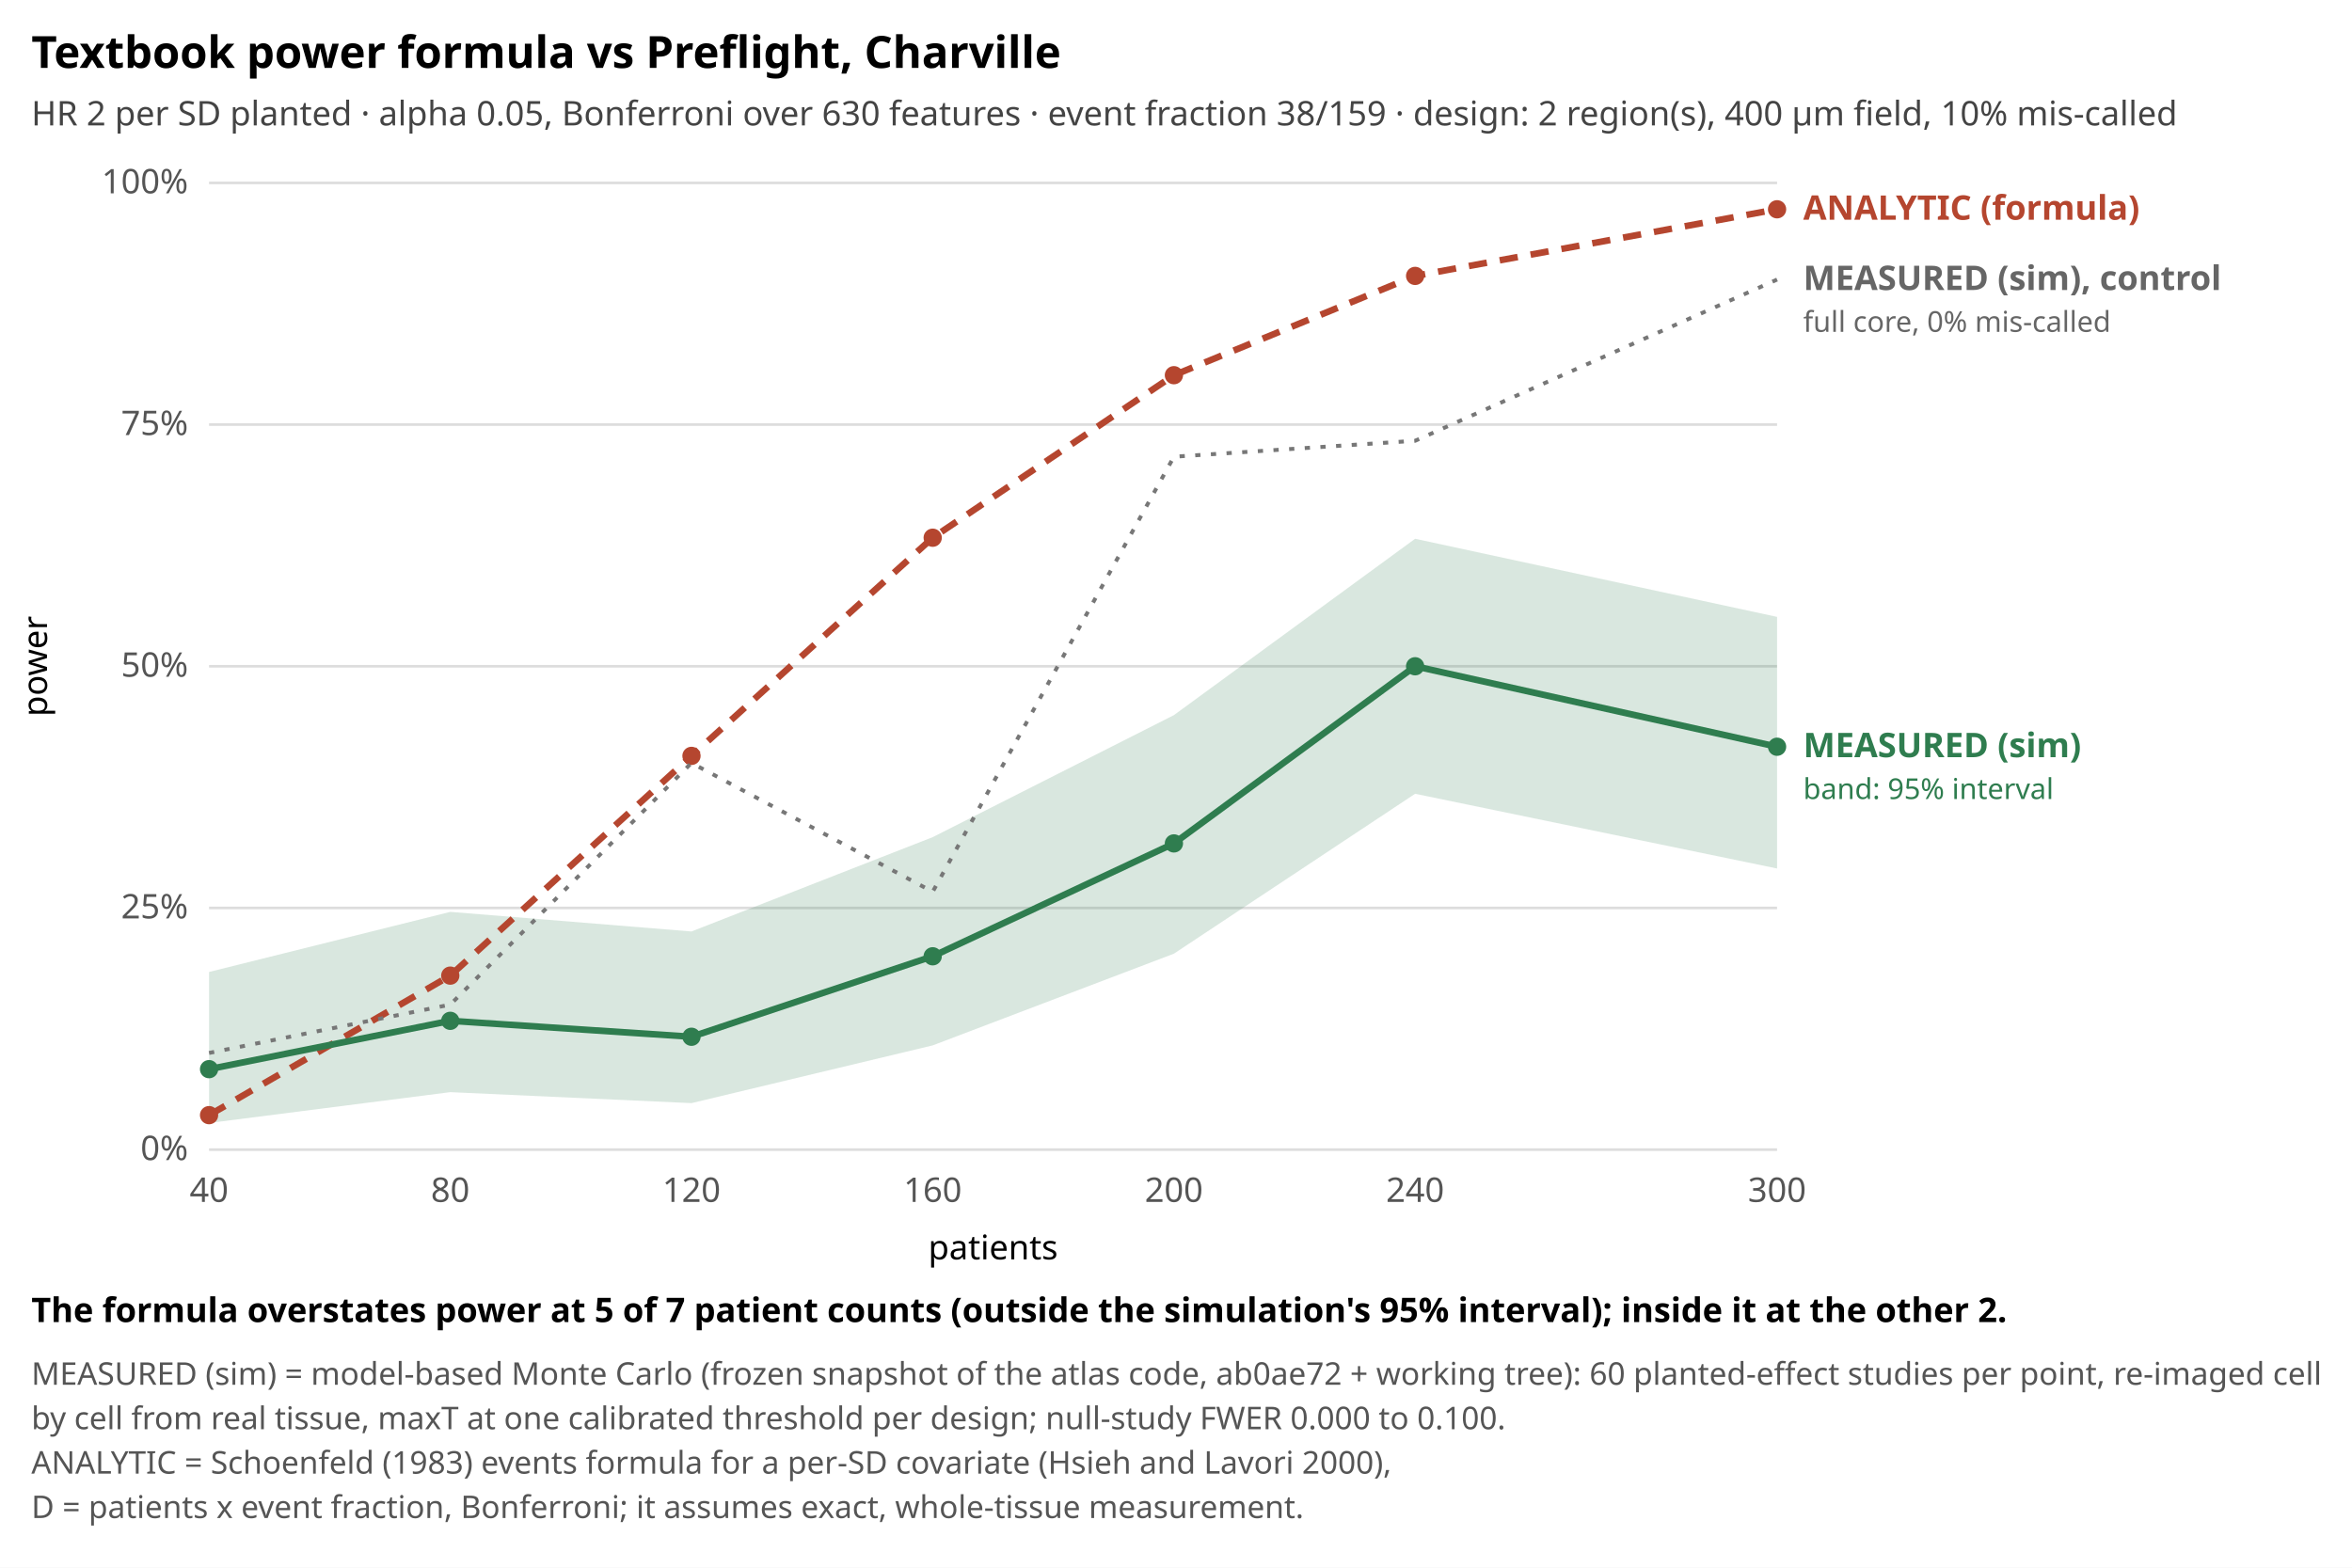
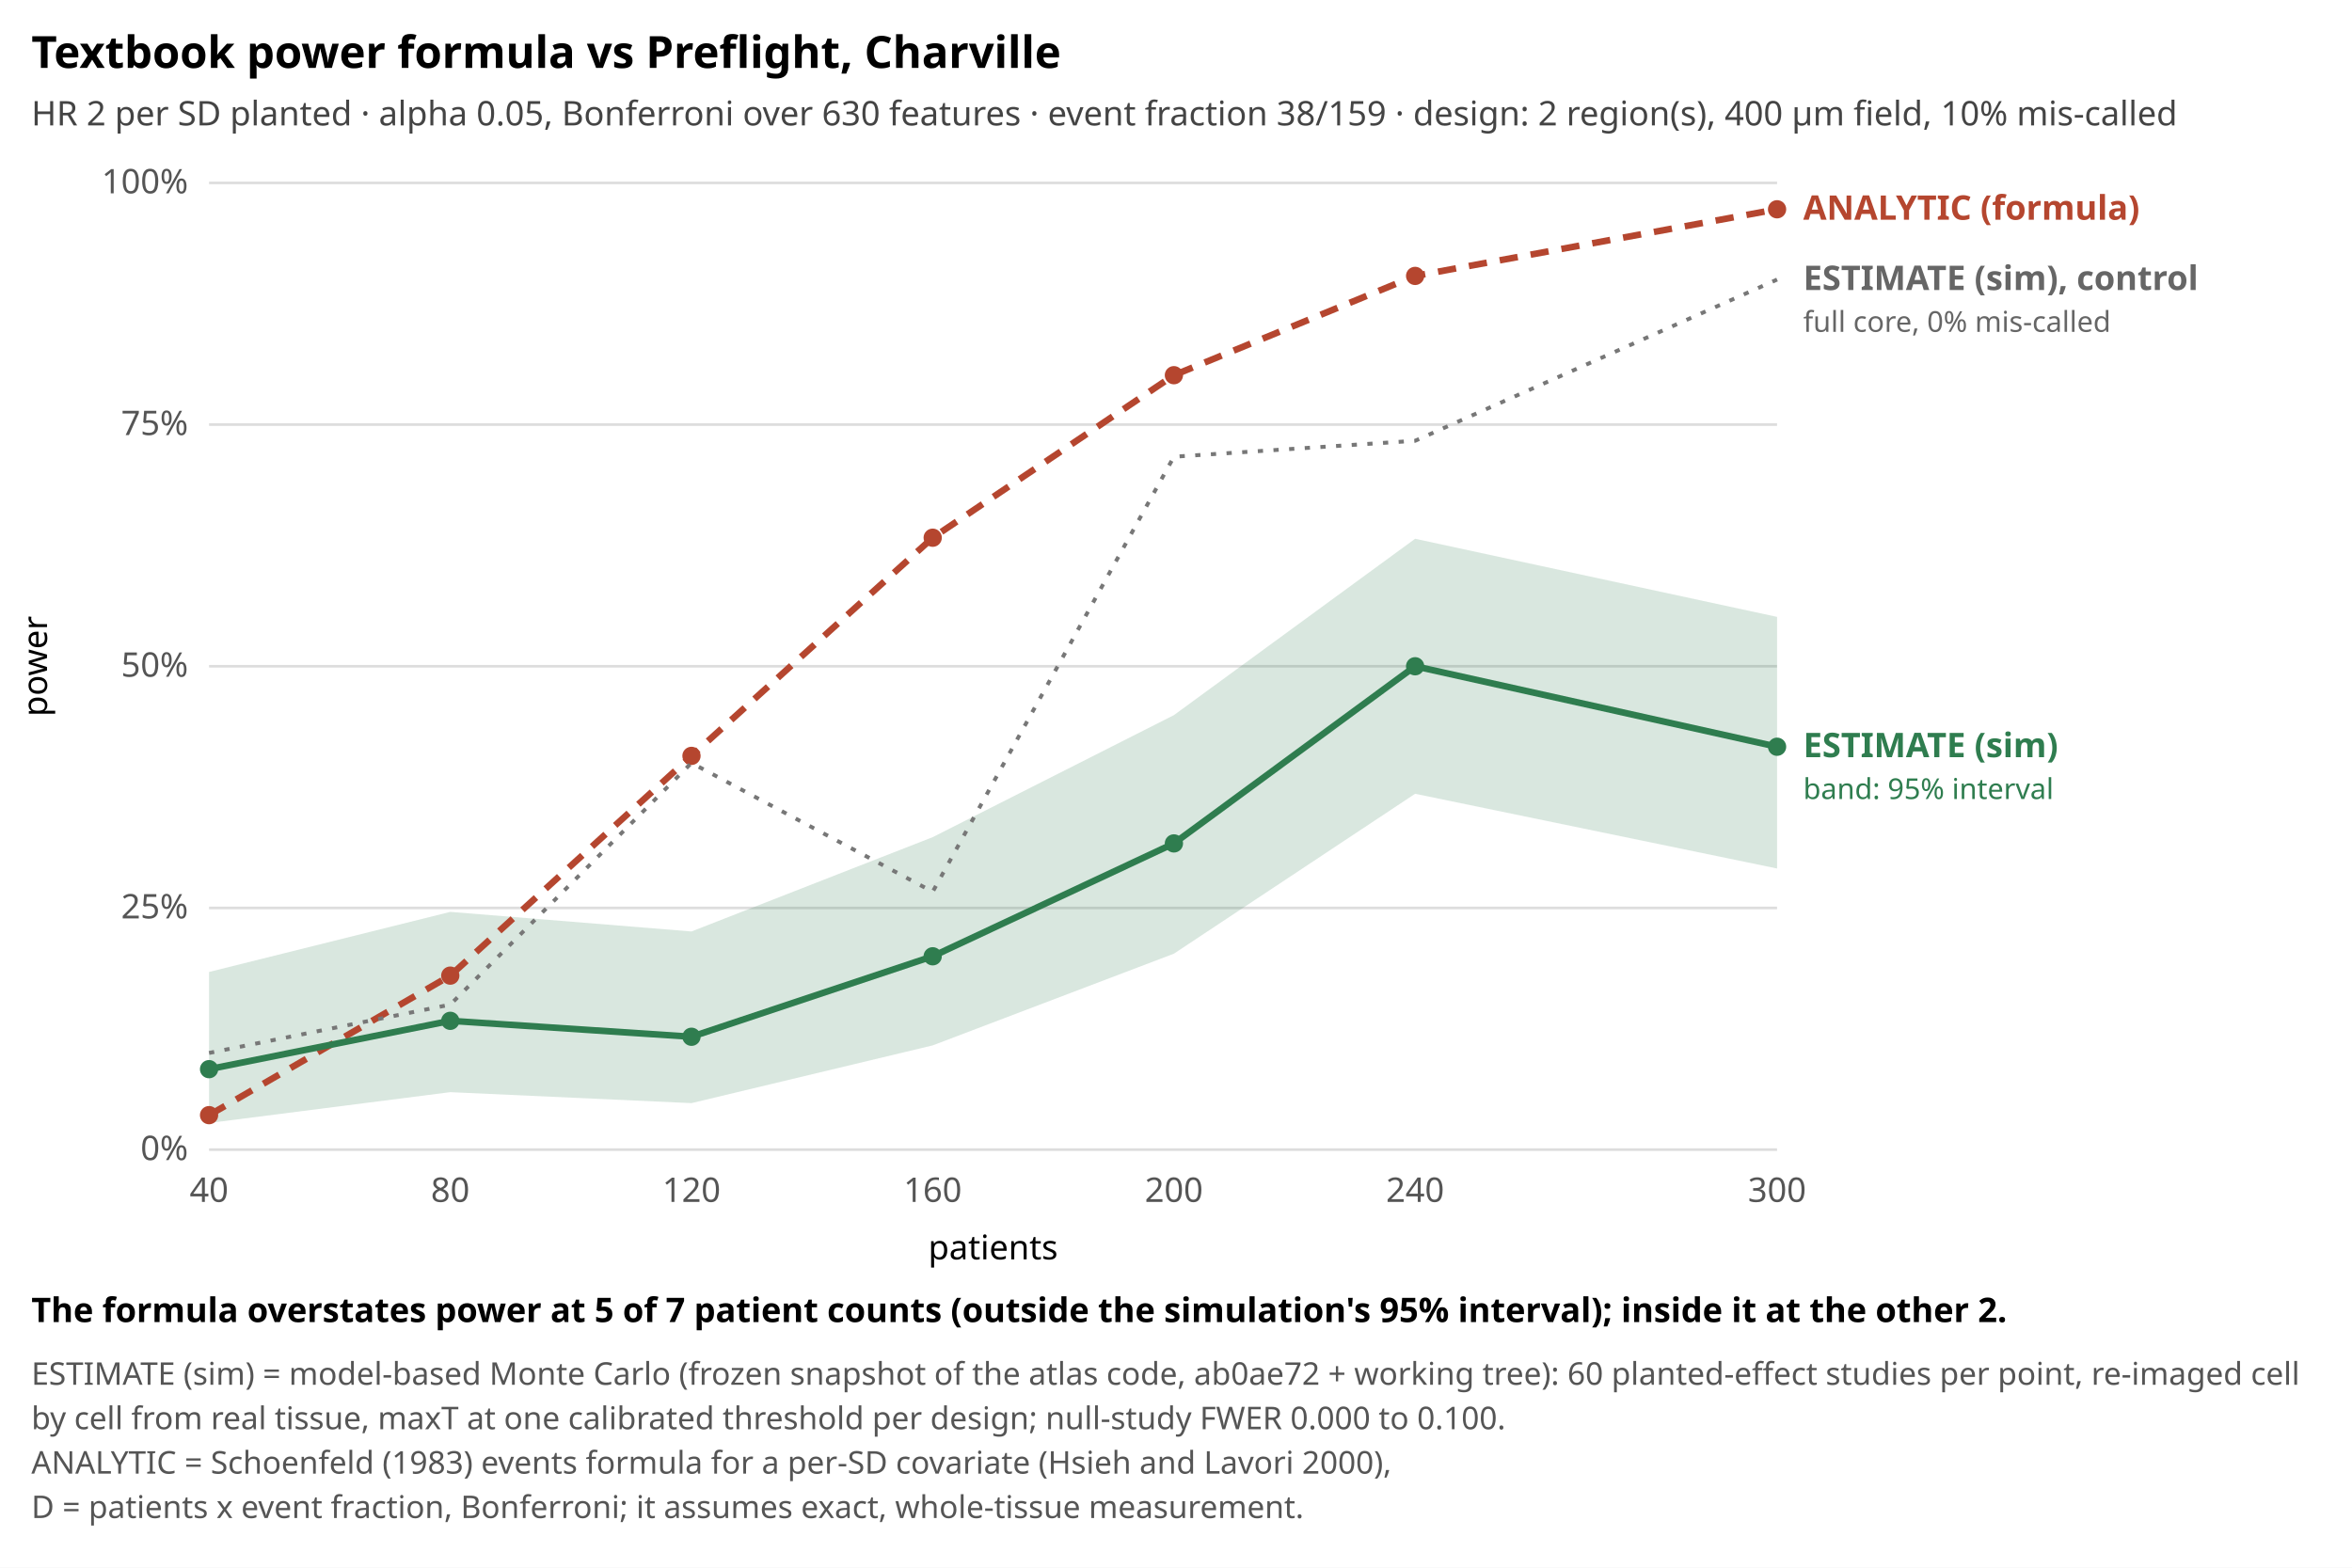
<svg xmlns="http://www.w3.org/2000/svg" width="900" height="600" font-family="sans-serif" font-size="13">
  <rect width="900" height="600" fill="#fff" />
  <text x="12" y="26" font-size="17" font-weight="bold">Textbook power formula vs Preflight, Charville</text>
  <text x="12" y="48" fill="#444">HR 2 per SD planted · alpha 0.05, Bonferroni over 630 features · event fraction 38/159 · design: 2 region(s), 400 µm field, 10% mis-called</text>
  <line x1="80" x2="680" y1="440.0" y2="440.0" stroke="#ddd" />
  <text x="72" y="444.0" text-anchor="end" fill="#555">0%</text>
  <line x1="80" x2="680" y1="347.5" y2="347.5" stroke="#ddd" />
  <text x="72" y="351.5" text-anchor="end" fill="#555">25%</text>
  <line x1="80" x2="680" y1="255.0" y2="255.0" stroke="#ddd" />
  <text x="72" y="259.0" text-anchor="end" fill="#555">50%</text>
  <line x1="80" x2="680" y1="162.5" y2="162.5" stroke="#ddd" />
  <text x="72" y="166.5" text-anchor="end" fill="#555">75%</text>
  <line x1="80" x2="680" y1="70.0" y2="70.0" stroke="#ddd" />
  <text x="72" y="74.0" text-anchor="end" fill="#555">100%</text>
  <text x="80.0" y="460" text-anchor="middle" fill="#555">40</text>
  <text x="172.3" y="460" text-anchor="middle" fill="#555">80</text>
  <text x="264.6" y="460" text-anchor="middle" fill="#555">120</text>
  <text x="356.9" y="460" text-anchor="middle" fill="#555">160</text>
  <text x="449.2" y="460" text-anchor="middle" fill="#555">200</text>
  <text x="541.5" y="460" text-anchor="middle" fill="#555">240</text>
  <text x="680.0" y="460" text-anchor="middle" fill="#555">300</text>
  <text x="380" y="482" text-anchor="middle">patients</text>
  <text x="18" y="255" transform="rotate(-90 18 255)" text-anchor="middle">power</text>
  <polygon points="80.0,372.0 172.3,349.0 264.6,356.5 356.9,320.4 449.2,273.7 541.5,206.2 680.0,236.1 680.0,332.4 541.5,303.8 449.2,365.0 356.9,400.1 264.6,422.2 172.3,418.0 80.0,429.8" fill="#2f7d4f" fill-opacity="0.18" />
  <polyline points="80.0,426.8 172.3,373.4 264.6,289.3 356.9,205.8 449.2,143.6 541.5,105.6 680.0,80.1" fill="none" stroke="#b5462f" stroke-width="2.5" stroke-dasharray="7 5" />
  <circle cx="80.0" cy="426.8" r="3.5" fill="#b5462f" />
  <circle cx="172.3" cy="373.4" r="3.5" fill="#b5462f" />
  <circle cx="264.6" cy="289.3" r="3.5" fill="#b5462f" />
  <circle cx="356.9" cy="205.8" r="3.5" fill="#b5462f" />
  <circle cx="449.2" cy="143.6" r="3.5" fill="#b5462f" />
  <circle cx="541.5" cy="105.6" r="3.5" fill="#b5462f" />
  <circle cx="680.0" cy="80.1" r="3.5" fill="#b5462f" />
  <polyline points="80.0,409.2 172.3,390.7 264.6,396.8 356.9,366.0 449.2,322.8 541.5,255.0 680.0,285.8" fill="none" stroke="#2f7d4f" stroke-width="2.5" />
  <circle cx="80.0" cy="409.2" r="3.5" fill="#2f7d4f" />
  <circle cx="172.3" cy="390.7" r="3.5" fill="#2f7d4f" />
  <circle cx="264.6" cy="396.8" r="3.5" fill="#2f7d4f" />
  <circle cx="356.9" cy="366.0" r="3.5" fill="#2f7d4f" />
  <circle cx="449.2" cy="322.8" r="3.5" fill="#2f7d4f" />
  <circle cx="541.5" cy="255.0" r="3.5" fill="#2f7d4f" />
  <circle cx="680.0" cy="285.8" r="3.5" fill="#2f7d4f" />
  <polyline points="80.0,403.0 172.3,384.5 264.6,292.0 356.9,341.3 449.2,174.8 541.5,168.7 680.0,107.0" fill="none" stroke="#777" stroke-width="1.5" stroke-dasharray="2 4" />
  <text x="690" y="84.1" fill="#b5462f" font-weight="bold">ANALYTIC (formula)</text>
-   <text x="690" y="111.0" fill="#666" font-weight="bold">MEASURED (sim), control</text>
+   <text x="690" y="111.0" fill="#666" font-weight="bold">ESTIMATE (sim), control</text>
  <text x="690" y="127.0" fill="#666" font-size="11">full core, 0% mis-called</text>
-   <text x="690" y="289.8" fill="#2f7d4f" font-weight="bold">MEASURED (sim)</text>
+   <text x="690" y="289.8" fill="#2f7d4f" font-weight="bold">ESTIMATE (sim)</text>
  <text x="690" y="305.8" fill="#2f7d4f" font-size="11">band: 95% interval</text>
  <text x="12" y="506" font-weight="bold">The formula overstates power at 5 of 7 patient counts (outside the simulation's 95% interval); inside it at the other 2.</text>
-   <text x="12" y="530" fill="#555" font-size="12">MEASURED (sim) = model-based Monte Carlo (frozen snapshot of the atlas code, ab0ae72 + working tree): 60 planted-effect studies per point, re-imaged cell</text>
+   <text x="12" y="530" fill="#555" font-size="12">ESTIMATE (sim) = model-based Monte Carlo (frozen snapshot of the atlas code, ab0ae72 + working tree): 60 planted-effect studies per point, re-imaged cell</text>
  <text x="12" y="547" fill="#555" font-size="12">by cell from real tissue, maxT at one calibrated threshold per design; null-study FWER 0.000 to 0.100.</text>
  <text x="12" y="564" fill="#555" font-size="12">ANALYTIC = Schoenfeld (1983) events formula for a per-SD covariate (Hsieh and Lavori 2000),</text>
  <text x="12" y="581" fill="#555" font-size="12">D = patients x event fraction, Bonferroni; it assumes exact, whole-tissue measurement.</text>
</svg>
